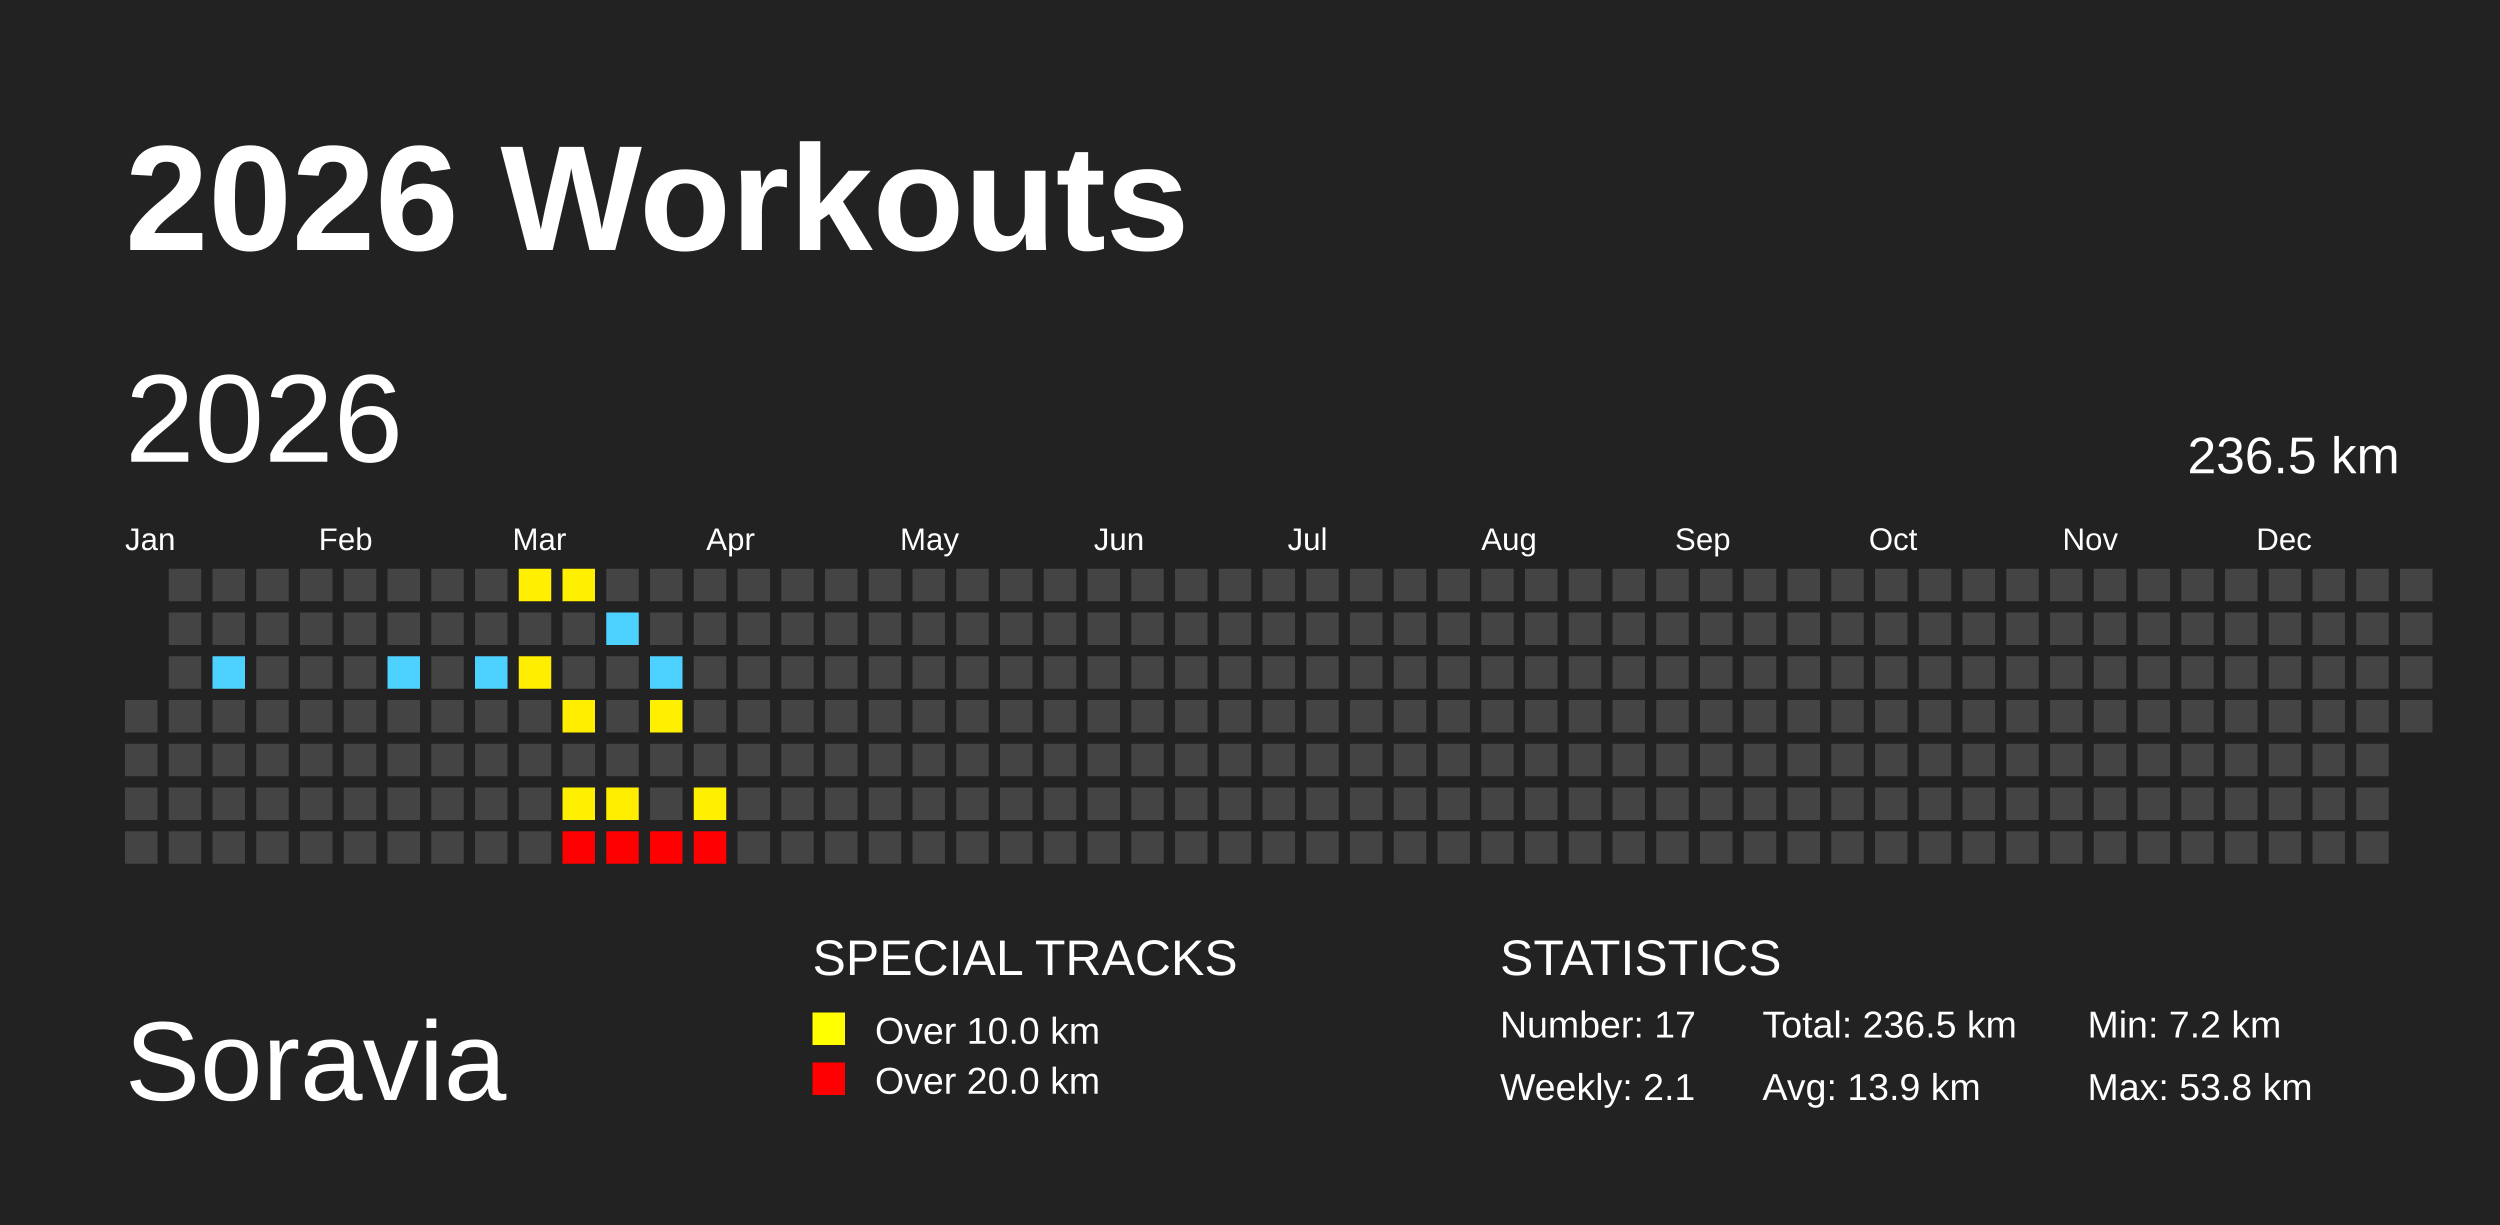
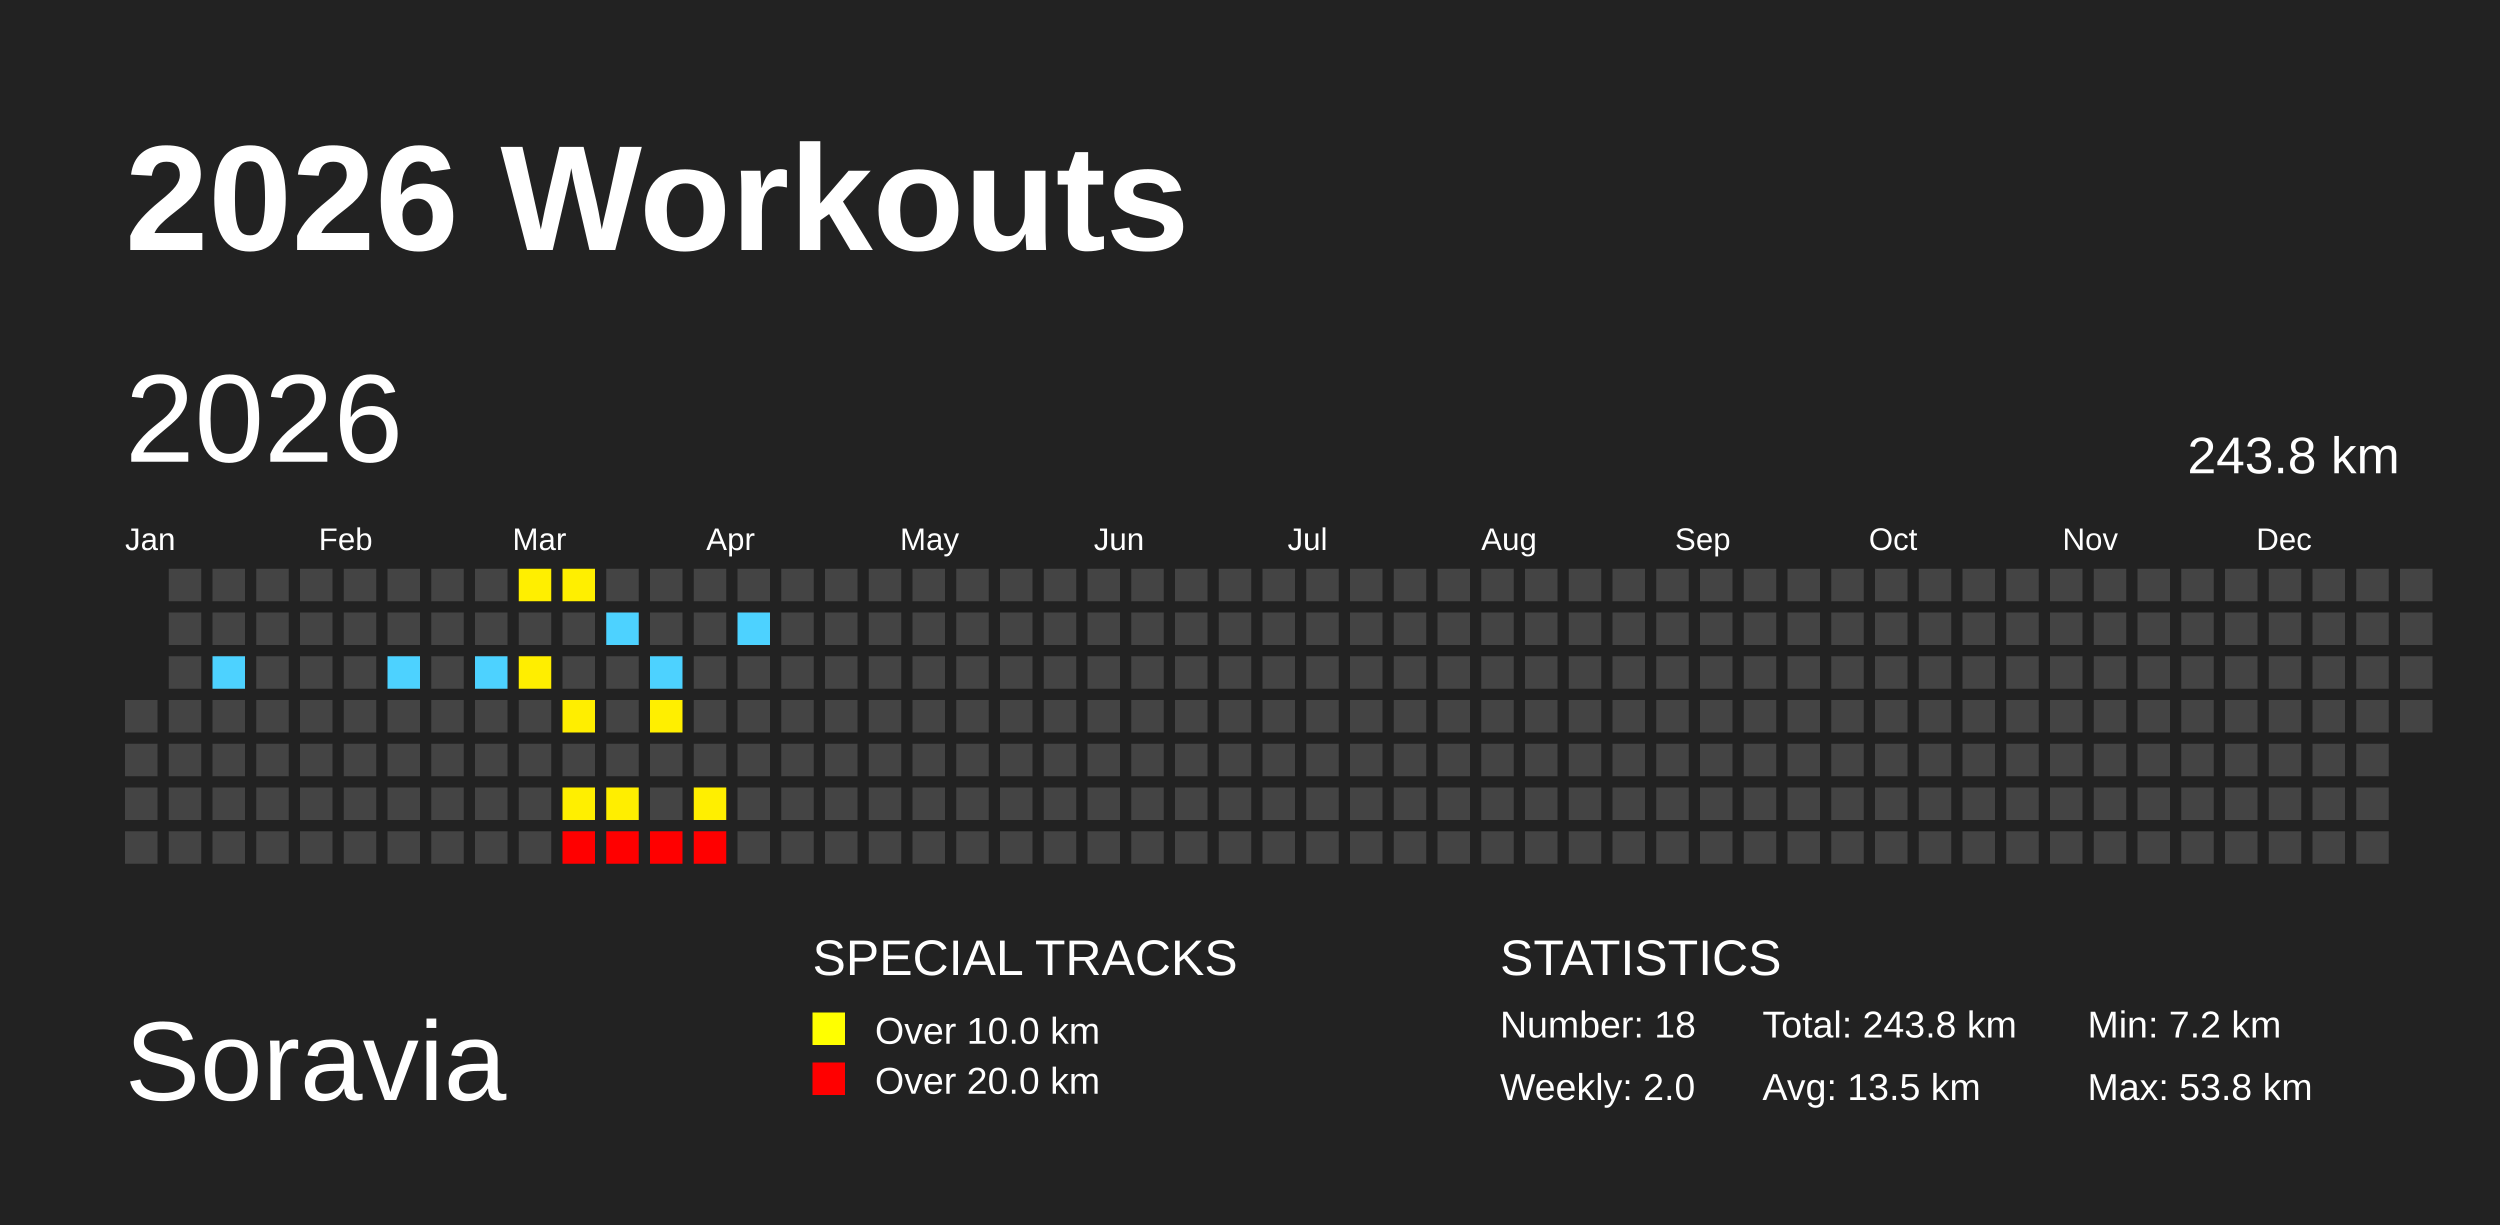
<svg xmlns="http://www.w3.org/2000/svg" baseProfile="full" height="98mm" version="1.1" viewBox="0,0,200,98" width="200mm">
  <defs />
  <rect fill="#222222" height="98" width="200" x="0" y="0" />
  <text fill="#FFFFFF" style="font-size:12px; font-family:Arial; font-weight:bold;" x="10" y="20">2026 Workouts</text>
  <text fill="#FFFFFF" style="font-size:9px; font-family:Arial" x="10" y="88">Soravia</text>
  <text fill="#FFFFFF" style="font-size:4px; font-family:Arial" x="65" y="78">SPECIAL TRACKS</text>
  <rect fill="yellow" height="2.6" width="2.6" x="65" y="81" />
  <text fill="#FFFFFF" style="font-size:3px; font-family:Arial" x="70" y="83.5">Over 10.0 km</text>
  <rect fill="red" height="2.6" width="2.6" x="65" y="85" />
  <text fill="#FFFFFF" style="font-size:3px; font-family:Arial" x="70" y="87.5">Over 20.0 km</text>
  <text fill="#FFFFFF" style="font-size:4px; font-family:Arial" x="120" y="78">STATISTICS</text>
-   <text fill="#FFFFFF" style="font-size:3px; font-family:Arial" x="120" y="83">Number: 17</text>
-   <text fill="#FFFFFF" style="font-size:3px; font-family:Arial" x="120" y="88">Weekly: 2.1</text>
-   <text fill="#FFFFFF" style="font-size:3px; font-family:Arial" x="141" y="83">Total: 236.5 km</text>
-   <text fill="#FFFFFF" style="font-size:3px; font-family:Arial" x="141" y="88">Avg: 13.9 km</text>
+   <text fill="#FFFFFF" style="font-size:3px; font-family:Arial" x="120" y="83">Number: 18</text>
+   <text fill="#FFFFFF" style="font-size:3px; font-family:Arial" x="120" y="88">Weekly: 2.0</text>
+   <text fill="#FFFFFF" style="font-size:3px; font-family:Arial" x="141" y="83">Total: 243.8 km</text>
+   <text fill="#FFFFFF" style="font-size:3px; font-family:Arial" x="141" y="88">Avg: 13.5 km</text>
  <text fill="#FFFFFF" style="font-size:3px; font-family:Arial" x="167" y="83">Min: 7.2 km</text>
  <text fill="#FFFFFF" style="font-size:3px; font-family:Arial" x="167" y="88">Max: 53.8 km</text>
  <text dominant-baseline="hanging" fill="#FFFFFF" style="font-size:10.0px; font-family:Arial;" x="10" y="30">2026</text>
-   <text dominant-baseline="hanging" fill="#FFFFFF" style="font-size:4.125px; font-family:Arial;" x="175" y="35">236.5 km</text>
+   <text dominant-baseline="hanging" fill="#FFFFFF" style="font-size:4.125px; font-family:Arial;" x="175" y="35">243.8 km</text>
  <text fill="#FFFFFF" style="font-size:2.5px; font-family:Arial" x="10.0" y="44">Jan</text>
  <text fill="#FFFFFF" style="font-size:2.5px; font-family:Arial" x="25.5" y="44">Feb</text>
  <text fill="#FFFFFF" style="font-size:2.5px; font-family:Arial" x="41.0" y="44">Mar</text>
  <text fill="#FFFFFF" style="font-size:2.5px; font-family:Arial" x="56.5" y="44">Apr</text>
  <text fill="#FFFFFF" style="font-size:2.5px; font-family:Arial" x="72.0" y="44">May</text>
  <text fill="#FFFFFF" style="font-size:2.5px; font-family:Arial" x="87.5" y="44">Jun</text>
  <text fill="#FFFFFF" style="font-size:2.5px; font-family:Arial" x="103.0" y="44">Jul</text>
  <text fill="#FFFFFF" style="font-size:2.5px; font-family:Arial" x="118.5" y="44">Aug</text>
  <text fill="#FFFFFF" style="font-size:2.5px; font-family:Arial" x="134.0" y="44">Sep</text>
  <text fill="#FFFFFF" style="font-size:2.5px; font-family:Arial" x="149.5" y="44">Oct</text>
  <text fill="#FFFFFF" style="font-size:2.5px; font-family:Arial" x="165.0" y="44">Nov</text>
  <text fill="#FFFFFF" style="font-size:2.5px; font-family:Arial" x="180.5" y="44">Dec</text>
  <rect fill="#444444" height="2.6" width="2.6" x="10.0" y="56.0" />
  <rect fill="#444444" height="2.6" width="2.6" x="10.0" y="59.5" />
  <rect fill="#444444" height="2.6" width="2.6" x="10.0" y="63.0" />
  <rect fill="#444444" height="2.6" width="2.6" x="10.0" y="66.5" />
  <rect fill="#444444" height="2.6" width="2.6" x="13.5" y="45.5" />
  <rect fill="#444444" height="2.6" width="2.6" x="13.5" y="49.0" />
  <rect fill="#444444" height="2.6" width="2.6" x="13.5" y="52.5" />
  <rect fill="#444444" height="2.6" width="2.6" x="13.5" y="56.0" />
  <rect fill="#444444" height="2.6" width="2.6" x="13.5" y="59.5" />
  <rect fill="#444444" height="2.6" width="2.6" x="13.5" y="63.0" />
  <rect fill="#444444" height="2.6" width="2.6" x="13.5" y="66.5" />
  <rect fill="#444444" height="2.6" width="2.6" x="17.0" y="45.5" />
  <rect fill="#444444" height="2.6" width="2.6" x="17.0" y="49.0" />
  <rect fill="#4dd2ff" height="2.6" width="2.6" x="17.0" y="52.5" />
  <rect fill="#444444" height="2.6" width="2.6" x="17.0" y="56.0" />
  <rect fill="#444444" height="2.6" width="2.6" x="17.0" y="59.5" />
  <rect fill="#444444" height="2.6" width="2.6" x="17.0" y="63.0" />
  <rect fill="#444444" height="2.6" width="2.6" x="17.0" y="66.5" />
  <rect fill="#444444" height="2.6" width="2.6" x="20.5" y="45.5" />
  <rect fill="#444444" height="2.6" width="2.6" x="20.5" y="49.0" />
  <rect fill="#444444" height="2.6" width="2.6" x="20.5" y="52.5" />
  <rect fill="#444444" height="2.6" width="2.6" x="20.5" y="56.0" />
  <rect fill="#444444" height="2.6" width="2.6" x="20.5" y="59.5" />
  <rect fill="#444444" height="2.6" width="2.6" x="20.5" y="63.0" />
  <rect fill="#444444" height="2.6" width="2.6" x="20.5" y="66.5" />
  <rect fill="#444444" height="2.6" width="2.6" x="24.0" y="45.5" />
  <rect fill="#444444" height="2.6" width="2.6" x="24.0" y="49.0" />
  <rect fill="#444444" height="2.6" width="2.6" x="24.0" y="52.5" />
  <rect fill="#444444" height="2.6" width="2.6" x="24.0" y="56.0" />
  <rect fill="#444444" height="2.6" width="2.6" x="24.0" y="59.5" />
  <rect fill="#444444" height="2.6" width="2.6" x="24.0" y="63.0" />
  <rect fill="#444444" height="2.6" width="2.6" x="24.0" y="66.5" />
  <rect fill="#444444" height="2.6" width="2.6" x="27.5" y="45.5" />
  <rect fill="#444444" height="2.6" width="2.6" x="27.5" y="49.0" />
  <rect fill="#444444" height="2.6" width="2.6" x="27.5" y="52.5" />
  <rect fill="#444444" height="2.6" width="2.6" x="27.5" y="56.0" />
  <rect fill="#444444" height="2.6" width="2.6" x="27.5" y="59.5" />
  <rect fill="#444444" height="2.6" width="2.6" x="27.5" y="63.0" />
  <rect fill="#444444" height="2.6" width="2.6" x="27.5" y="66.5" />
  <rect fill="#444444" height="2.6" width="2.6" x="31.0" y="45.5" />
  <rect fill="#444444" height="2.6" width="2.6" x="31.0" y="49.0" />
  <rect fill="#4dd2ff" height="2.6" width="2.6" x="31.0" y="52.5" />
  <rect fill="#444444" height="2.6" width="2.6" x="31.0" y="56.0" />
  <rect fill="#444444" height="2.6" width="2.6" x="31.0" y="59.5" />
  <rect fill="#444444" height="2.6" width="2.6" x="31.0" y="63.0" />
  <rect fill="#444444" height="2.6" width="2.6" x="31.0" y="66.5" />
  <rect fill="#444444" height="2.6" width="2.6" x="34.5" y="45.5" />
  <rect fill="#444444" height="2.6" width="2.6" x="34.5" y="49.0" />
  <rect fill="#444444" height="2.6" width="2.6" x="34.5" y="52.5" />
  <rect fill="#444444" height="2.6" width="2.6" x="34.5" y="56.0" />
  <rect fill="#444444" height="2.6" width="2.6" x="34.5" y="59.5" />
  <rect fill="#444444" height="2.6" width="2.6" x="34.5" y="63.0" />
  <rect fill="#444444" height="2.6" width="2.6" x="34.5" y="66.5" />
  <rect fill="#444444" height="2.6" width="2.6" x="38.0" y="45.5" />
  <rect fill="#444444" height="2.6" width="2.6" x="38.0" y="49.0" />
  <rect fill="#4dd2ff" height="2.6" width="2.6" x="38.0" y="52.5" />
  <rect fill="#444444" height="2.6" width="2.6" x="38.0" y="56.0" />
  <rect fill="#444444" height="2.6" width="2.6" x="38.0" y="59.5" />
  <rect fill="#444444" height="2.6" width="2.6" x="38.0" y="63.0" />
  <rect fill="#444444" height="2.6" width="2.6" x="38.0" y="66.5" />
  <rect fill="#ffef00" height="2.6" width="2.6" x="41.5" y="45.5" />
  <rect fill="#444444" height="2.6" width="2.6" x="41.5" y="49.0" />
  <rect fill="#ffee00" height="2.6" width="2.6" x="41.5" y="52.5" />
  <rect fill="#444444" height="2.6" width="2.6" x="41.5" y="56.0" />
  <rect fill="#444444" height="2.6" width="2.6" x="41.5" y="59.5" />
  <rect fill="#444444" height="2.6" width="2.6" x="41.5" y="63.0" />
  <rect fill="#444444" height="2.6" width="2.6" x="41.5" y="66.5" />
  <rect fill="#ffef00" height="2.6" width="2.6" x="45.0" y="45.5" />
  <rect fill="#444444" height="2.6" width="2.6" x="45.0" y="49.0" />
  <rect fill="#444444" height="2.6" width="2.6" x="45.0" y="52.5" />
  <rect fill="#ffee00" height="2.6" width="2.6" x="45.0" y="56.0" />
  <rect fill="#444444" height="2.6" width="2.6" x="45.0" y="59.5" />
  <rect fill="#ffef00" height="2.6" width="2.6" x="45.0" y="63.0" />
  <rect fill="red" height="2.6" width="2.6" x="45.0" y="66.5" />
  <rect fill="#444444" height="2.6" width="2.6" x="48.5" y="45.5" />
  <rect fill="#4dd2ff" height="2.6" width="2.6" x="48.5" y="49.0" />
  <rect fill="#444444" height="2.6" width="2.6" x="48.5" y="52.5" />
  <rect fill="#444444" height="2.6" width="2.6" x="48.5" y="56.0" />
  <rect fill="#444444" height="2.6" width="2.6" x="48.5" y="59.5" />
  <rect fill="#ffee00" height="2.6" width="2.6" x="48.5" y="63.0" />
  <rect fill="red" height="2.6" width="2.6" x="48.5" y="66.5" />
  <rect fill="#444444" height="2.6" width="2.6" x="52.0" y="45.5" />
  <rect fill="#444444" height="2.6" width="2.6" x="52.0" y="49.0" />
  <rect fill="#4dd2ff" height="2.6" width="2.6" x="52.0" y="52.5" />
  <rect fill="#ffef00" height="2.6" width="2.6" x="52.0" y="56.0" />
  <rect fill="#444444" height="2.6" width="2.6" x="52.0" y="59.5" />
  <rect fill="#444444" height="2.6" width="2.6" x="52.0" y="63.0" />
  <rect fill="red" height="2.6" width="2.6" x="52.0" y="66.5" />
  <rect fill="#444444" height="2.6" width="2.6" x="55.5" y="45.5" />
  <rect fill="#444444" height="2.6" width="2.6" x="55.5" y="49.0" />
  <rect fill="#444444" height="2.6" width="2.6" x="55.5" y="52.5" />
  <rect fill="#444444" height="2.6" width="2.6" x="55.5" y="56.0" />
  <rect fill="#444444" height="2.6" width="2.6" x="55.5" y="59.5" />
  <rect fill="#ffef00" height="2.6" width="2.6" x="55.5" y="63.0" />
  <rect fill="red" height="2.6" width="2.6" x="55.5" y="66.5" />
  <rect fill="#444444" height="2.6" width="2.6" x="59.0" y="45.5" />
-   <rect fill="#444444" height="2.6" width="2.6" x="59.0" y="49.0" />
+   <rect fill="#4dd2ff" height="2.6" width="2.6" x="59.0" y="49.0" />
  <rect fill="#444444" height="2.6" width="2.6" x="59.0" y="52.5" />
  <rect fill="#444444" height="2.6" width="2.6" x="59.0" y="56.0" />
  <rect fill="#444444" height="2.6" width="2.6" x="59.0" y="59.5" />
  <rect fill="#444444" height="2.6" width="2.6" x="59.0" y="63.0" />
  <rect fill="#444444" height="2.6" width="2.6" x="59.0" y="66.5" />
  <rect fill="#444444" height="2.6" width="2.6" x="62.5" y="45.5" />
  <rect fill="#444444" height="2.6" width="2.6" x="62.5" y="49.0" />
  <rect fill="#444444" height="2.6" width="2.6" x="62.5" y="52.5" />
  <rect fill="#444444" height="2.6" width="2.6" x="62.5" y="56.0" />
  <rect fill="#444444" height="2.6" width="2.6" x="62.5" y="59.5" />
  <rect fill="#444444" height="2.6" width="2.6" x="62.5" y="63.0" />
  <rect fill="#444444" height="2.6" width="2.6" x="62.5" y="66.5" />
  <rect fill="#444444" height="2.6" width="2.6" x="66.0" y="45.5" />
  <rect fill="#444444" height="2.6" width="2.6" x="66.0" y="49.0" />
  <rect fill="#444444" height="2.6" width="2.6" x="66.0" y="52.5" />
  <rect fill="#444444" height="2.6" width="2.6" x="66.0" y="56.0" />
  <rect fill="#444444" height="2.6" width="2.6" x="66.0" y="59.5" />
  <rect fill="#444444" height="2.6" width="2.6" x="66.0" y="63.0" />
  <rect fill="#444444" height="2.6" width="2.6" x="66.0" y="66.5" />
  <rect fill="#444444" height="2.6" width="2.6" x="69.5" y="45.5" />
  <rect fill="#444444" height="2.6" width="2.6" x="69.5" y="49.0" />
  <rect fill="#444444" height="2.6" width="2.6" x="69.5" y="52.5" />
  <rect fill="#444444" height="2.6" width="2.6" x="69.5" y="56.0" />
  <rect fill="#444444" height="2.6" width="2.6" x="69.5" y="59.5" />
  <rect fill="#444444" height="2.6" width="2.6" x="69.5" y="63.0" />
  <rect fill="#444444" height="2.6" width="2.6" x="69.5" y="66.5" />
  <rect fill="#444444" height="2.6" width="2.6" x="73.0" y="45.5" />
  <rect fill="#444444" height="2.6" width="2.6" x="73.0" y="49.0" />
  <rect fill="#444444" height="2.6" width="2.6" x="73.0" y="52.5" />
  <rect fill="#444444" height="2.6" width="2.6" x="73.0" y="56.0" />
  <rect fill="#444444" height="2.6" width="2.6" x="73.0" y="59.5" />
  <rect fill="#444444" height="2.6" width="2.6" x="73.0" y="63.0" />
  <rect fill="#444444" height="2.6" width="2.6" x="73.0" y="66.5" />
  <rect fill="#444444" height="2.6" width="2.6" x="76.5" y="45.5" />
  <rect fill="#444444" height="2.6" width="2.6" x="76.5" y="49.0" />
  <rect fill="#444444" height="2.6" width="2.6" x="76.5" y="52.5" />
  <rect fill="#444444" height="2.6" width="2.6" x="76.5" y="56.0" />
  <rect fill="#444444" height="2.6" width="2.6" x="76.5" y="59.5" />
  <rect fill="#444444" height="2.6" width="2.6" x="76.5" y="63.0" />
  <rect fill="#444444" height="2.6" width="2.6" x="76.5" y="66.5" />
  <rect fill="#444444" height="2.6" width="2.6" x="80.0" y="45.5" />
  <rect fill="#444444" height="2.6" width="2.6" x="80.0" y="49.0" />
  <rect fill="#444444" height="2.6" width="2.6" x="80.0" y="52.5" />
  <rect fill="#444444" height="2.6" width="2.6" x="80.0" y="56.0" />
  <rect fill="#444444" height="2.6" width="2.6" x="80.0" y="59.5" />
  <rect fill="#444444" height="2.6" width="2.6" x="80.0" y="63.0" />
  <rect fill="#444444" height="2.6" width="2.6" x="80.0" y="66.5" />
  <rect fill="#444444" height="2.6" width="2.6" x="83.5" y="45.5" />
  <rect fill="#444444" height="2.6" width="2.6" x="83.5" y="49.0" />
  <rect fill="#444444" height="2.6" width="2.6" x="83.5" y="52.5" />
  <rect fill="#444444" height="2.6" width="2.6" x="83.5" y="56.0" />
  <rect fill="#444444" height="2.6" width="2.6" x="83.5" y="59.5" />
  <rect fill="#444444" height="2.6" width="2.6" x="83.5" y="63.0" />
  <rect fill="#444444" height="2.6" width="2.6" x="83.5" y="66.5" />
  <rect fill="#444444" height="2.6" width="2.6" x="87.0" y="45.5" />
  <rect fill="#444444" height="2.6" width="2.6" x="87.0" y="49.0" />
  <rect fill="#444444" height="2.6" width="2.6" x="87.0" y="52.5" />
  <rect fill="#444444" height="2.6" width="2.6" x="87.0" y="56.0" />
  <rect fill="#444444" height="2.6" width="2.6" x="87.0" y="59.5" />
  <rect fill="#444444" height="2.6" width="2.6" x="87.0" y="63.0" />
  <rect fill="#444444" height="2.6" width="2.6" x="87.0" y="66.5" />
  <rect fill="#444444" height="2.6" width="2.6" x="90.5" y="45.5" />
  <rect fill="#444444" height="2.6" width="2.6" x="90.5" y="49.0" />
  <rect fill="#444444" height="2.6" width="2.6" x="90.5" y="52.5" />
  <rect fill="#444444" height="2.6" width="2.6" x="90.5" y="56.0" />
  <rect fill="#444444" height="2.6" width="2.6" x="90.5" y="59.5" />
  <rect fill="#444444" height="2.6" width="2.6" x="90.5" y="63.0" />
  <rect fill="#444444" height="2.6" width="2.6" x="90.5" y="66.5" />
  <rect fill="#444444" height="2.6" width="2.6" x="94.0" y="45.5" />
  <rect fill="#444444" height="2.6" width="2.6" x="94.0" y="49.0" />
  <rect fill="#444444" height="2.6" width="2.6" x="94.0" y="52.5" />
  <rect fill="#444444" height="2.6" width="2.6" x="94.0" y="56.0" />
  <rect fill="#444444" height="2.6" width="2.6" x="94.0" y="59.5" />
  <rect fill="#444444" height="2.6" width="2.6" x="94.0" y="63.0" />
  <rect fill="#444444" height="2.6" width="2.6" x="94.0" y="66.5" />
  <rect fill="#444444" height="2.6" width="2.6" x="97.5" y="45.5" />
  <rect fill="#444444" height="2.6" width="2.6" x="97.5" y="49.0" />
  <rect fill="#444444" height="2.6" width="2.6" x="97.5" y="52.5" />
  <rect fill="#444444" height="2.6" width="2.6" x="97.5" y="56.0" />
  <rect fill="#444444" height="2.6" width="2.6" x="97.5" y="59.5" />
  <rect fill="#444444" height="2.6" width="2.6" x="97.5" y="63.0" />
  <rect fill="#444444" height="2.6" width="2.6" x="97.5" y="66.5" />
  <rect fill="#444444" height="2.6" width="2.6" x="101.0" y="45.5" />
  <rect fill="#444444" height="2.6" width="2.6" x="101.0" y="49.0" />
  <rect fill="#444444" height="2.6" width="2.6" x="101.0" y="52.5" />
  <rect fill="#444444" height="2.6" width="2.6" x="101.0" y="56.0" />
  <rect fill="#444444" height="2.6" width="2.6" x="101.0" y="59.5" />
  <rect fill="#444444" height="2.6" width="2.6" x="101.0" y="63.0" />
  <rect fill="#444444" height="2.6" width="2.6" x="101.0" y="66.5" />
  <rect fill="#444444" height="2.6" width="2.6" x="104.5" y="45.5" />
  <rect fill="#444444" height="2.6" width="2.6" x="104.5" y="49.0" />
  <rect fill="#444444" height="2.6" width="2.6" x="104.5" y="52.5" />
  <rect fill="#444444" height="2.6" width="2.6" x="104.5" y="56.0" />
  <rect fill="#444444" height="2.6" width="2.6" x="104.5" y="59.5" />
  <rect fill="#444444" height="2.6" width="2.6" x="104.5" y="63.0" />
  <rect fill="#444444" height="2.6" width="2.6" x="104.5" y="66.5" />
  <rect fill="#444444" height="2.6" width="2.6" x="108.0" y="45.5" />
  <rect fill="#444444" height="2.6" width="2.6" x="108.0" y="49.0" />
  <rect fill="#444444" height="2.6" width="2.6" x="108.0" y="52.5" />
  <rect fill="#444444" height="2.6" width="2.6" x="108.0" y="56.0" />
  <rect fill="#444444" height="2.6" width="2.6" x="108.0" y="59.5" />
  <rect fill="#444444" height="2.6" width="2.6" x="108.0" y="63.0" />
  <rect fill="#444444" height="2.6" width="2.6" x="108.0" y="66.5" />
  <rect fill="#444444" height="2.6" width="2.6" x="111.5" y="45.5" />
  <rect fill="#444444" height="2.6" width="2.6" x="111.5" y="49.0" />
  <rect fill="#444444" height="2.6" width="2.6" x="111.5" y="52.5" />
  <rect fill="#444444" height="2.6" width="2.6" x="111.5" y="56.0" />
  <rect fill="#444444" height="2.6" width="2.6" x="111.5" y="59.5" />
  <rect fill="#444444" height="2.6" width="2.6" x="111.5" y="63.0" />
  <rect fill="#444444" height="2.6" width="2.6" x="111.5" y="66.5" />
  <rect fill="#444444" height="2.6" width="2.6" x="115.0" y="45.5" />
  <rect fill="#444444" height="2.6" width="2.6" x="115.0" y="49.0" />
  <rect fill="#444444" height="2.6" width="2.6" x="115.0" y="52.5" />
  <rect fill="#444444" height="2.6" width="2.6" x="115.0" y="56.0" />
  <rect fill="#444444" height="2.6" width="2.6" x="115.0" y="59.5" />
  <rect fill="#444444" height="2.6" width="2.6" x="115.0" y="63.0" />
  <rect fill="#444444" height="2.6" width="2.6" x="115.0" y="66.5" />
  <rect fill="#444444" height="2.6" width="2.6" x="118.5" y="45.5" />
  <rect fill="#444444" height="2.6" width="2.6" x="118.5" y="49.0" />
  <rect fill="#444444" height="2.6" width="2.6" x="118.5" y="52.5" />
  <rect fill="#444444" height="2.6" width="2.6" x="118.5" y="56.0" />
  <rect fill="#444444" height="2.6" width="2.6" x="118.5" y="59.5" />
  <rect fill="#444444" height="2.6" width="2.6" x="118.5" y="63.0" />
  <rect fill="#444444" height="2.6" width="2.6" x="118.5" y="66.5" />
  <rect fill="#444444" height="2.6" width="2.6" x="122.0" y="45.5" />
  <rect fill="#444444" height="2.6" width="2.6" x="122.0" y="49.0" />
  <rect fill="#444444" height="2.6" width="2.6" x="122.0" y="52.5" />
  <rect fill="#444444" height="2.6" width="2.6" x="122.0" y="56.0" />
  <rect fill="#444444" height="2.6" width="2.6" x="122.0" y="59.5" />
  <rect fill="#444444" height="2.6" width="2.6" x="122.0" y="63.0" />
  <rect fill="#444444" height="2.6" width="2.6" x="122.0" y="66.5" />
  <rect fill="#444444" height="2.6" width="2.6" x="125.5" y="45.5" />
  <rect fill="#444444" height="2.6" width="2.6" x="125.5" y="49.0" />
  <rect fill="#444444" height="2.6" width="2.6" x="125.5" y="52.5" />
  <rect fill="#444444" height="2.6" width="2.6" x="125.5" y="56.0" />
  <rect fill="#444444" height="2.6" width="2.6" x="125.5" y="59.5" />
  <rect fill="#444444" height="2.6" width="2.6" x="125.5" y="63.0" />
  <rect fill="#444444" height="2.6" width="2.6" x="125.5" y="66.5" />
  <rect fill="#444444" height="2.6" width="2.6" x="129.0" y="45.5" />
  <rect fill="#444444" height="2.6" width="2.6" x="129.0" y="49.0" />
  <rect fill="#444444" height="2.6" width="2.6" x="129.0" y="52.5" />
  <rect fill="#444444" height="2.6" width="2.6" x="129.0" y="56.0" />
  <rect fill="#444444" height="2.6" width="2.6" x="129.0" y="59.5" />
  <rect fill="#444444" height="2.6" width="2.6" x="129.0" y="63.0" />
  <rect fill="#444444" height="2.6" width="2.6" x="129.0" y="66.5" />
  <rect fill="#444444" height="2.6" width="2.6" x="132.5" y="45.5" />
  <rect fill="#444444" height="2.6" width="2.6" x="132.5" y="49.0" />
  <rect fill="#444444" height="2.6" width="2.6" x="132.5" y="52.5" />
  <rect fill="#444444" height="2.6" width="2.6" x="132.5" y="56.0" />
  <rect fill="#444444" height="2.6" width="2.6" x="132.5" y="59.5" />
  <rect fill="#444444" height="2.6" width="2.6" x="132.5" y="63.0" />
  <rect fill="#444444" height="2.6" width="2.6" x="132.5" y="66.5" />
  <rect fill="#444444" height="2.6" width="2.6" x="136.0" y="45.5" />
  <rect fill="#444444" height="2.6" width="2.6" x="136.0" y="49.0" />
  <rect fill="#444444" height="2.6" width="2.6" x="136.0" y="52.5" />
  <rect fill="#444444" height="2.6" width="2.6" x="136.0" y="56.0" />
  <rect fill="#444444" height="2.6" width="2.6" x="136.0" y="59.5" />
  <rect fill="#444444" height="2.6" width="2.6" x="136.0" y="63.0" />
  <rect fill="#444444" height="2.6" width="2.6" x="136.0" y="66.5" />
  <rect fill="#444444" height="2.6" width="2.6" x="139.5" y="45.5" />
  <rect fill="#444444" height="2.6" width="2.6" x="139.5" y="49.0" />
  <rect fill="#444444" height="2.6" width="2.6" x="139.5" y="52.5" />
  <rect fill="#444444" height="2.6" width="2.6" x="139.5" y="56.0" />
  <rect fill="#444444" height="2.6" width="2.6" x="139.5" y="59.5" />
  <rect fill="#444444" height="2.6" width="2.6" x="139.5" y="63.0" />
  <rect fill="#444444" height="2.6" width="2.6" x="139.5" y="66.5" />
  <rect fill="#444444" height="2.6" width="2.6" x="143.0" y="45.5" />
  <rect fill="#444444" height="2.6" width="2.6" x="143.0" y="49.0" />
  <rect fill="#444444" height="2.6" width="2.6" x="143.0" y="52.5" />
  <rect fill="#444444" height="2.6" width="2.6" x="143.0" y="56.0" />
  <rect fill="#444444" height="2.6" width="2.6" x="143.0" y="59.5" />
  <rect fill="#444444" height="2.6" width="2.6" x="143.0" y="63.0" />
  <rect fill="#444444" height="2.6" width="2.6" x="143.0" y="66.5" />
  <rect fill="#444444" height="2.6" width="2.6" x="146.5" y="45.5" />
  <rect fill="#444444" height="2.6" width="2.6" x="146.5" y="49.0" />
  <rect fill="#444444" height="2.6" width="2.6" x="146.5" y="52.5" />
  <rect fill="#444444" height="2.6" width="2.6" x="146.5" y="56.0" />
  <rect fill="#444444" height="2.6" width="2.6" x="146.5" y="59.5" />
  <rect fill="#444444" height="2.6" width="2.6" x="146.5" y="63.0" />
  <rect fill="#444444" height="2.6" width="2.6" x="146.5" y="66.5" />
  <rect fill="#444444" height="2.6" width="2.6" x="150.0" y="45.5" />
  <rect fill="#444444" height="2.6" width="2.6" x="150.0" y="49.0" />
  <rect fill="#444444" height="2.6" width="2.6" x="150.0" y="52.5" />
  <rect fill="#444444" height="2.6" width="2.6" x="150.0" y="56.0" />
  <rect fill="#444444" height="2.6" width="2.6" x="150.0" y="59.5" />
  <rect fill="#444444" height="2.6" width="2.6" x="150.0" y="63.0" />
  <rect fill="#444444" height="2.6" width="2.6" x="150.0" y="66.5" />
  <rect fill="#444444" height="2.6" width="2.6" x="153.5" y="45.5" />
  <rect fill="#444444" height="2.6" width="2.6" x="153.5" y="49.0" />
  <rect fill="#444444" height="2.6" width="2.6" x="153.5" y="52.5" />
  <rect fill="#444444" height="2.6" width="2.6" x="153.5" y="56.0" />
  <rect fill="#444444" height="2.6" width="2.6" x="153.5" y="59.5" />
  <rect fill="#444444" height="2.6" width="2.6" x="153.5" y="63.0" />
  <rect fill="#444444" height="2.6" width="2.6" x="153.5" y="66.5" />
  <rect fill="#444444" height="2.6" width="2.6" x="157.0" y="45.5" />
  <rect fill="#444444" height="2.6" width="2.6" x="157.0" y="49.0" />
  <rect fill="#444444" height="2.6" width="2.6" x="157.0" y="52.5" />
  <rect fill="#444444" height="2.6" width="2.6" x="157.0" y="56.0" />
  <rect fill="#444444" height="2.6" width="2.6" x="157.0" y="59.5" />
  <rect fill="#444444" height="2.6" width="2.6" x="157.0" y="63.0" />
  <rect fill="#444444" height="2.6" width="2.6" x="157.0" y="66.5" />
  <rect fill="#444444" height="2.6" width="2.6" x="160.5" y="45.5" />
  <rect fill="#444444" height="2.6" width="2.6" x="160.5" y="49.0" />
  <rect fill="#444444" height="2.6" width="2.6" x="160.5" y="52.5" />
  <rect fill="#444444" height="2.6" width="2.6" x="160.5" y="56.0" />
  <rect fill="#444444" height="2.6" width="2.6" x="160.5" y="59.5" />
  <rect fill="#444444" height="2.6" width="2.6" x="160.5" y="63.0" />
  <rect fill="#444444" height="2.6" width="2.6" x="160.5" y="66.5" />
  <rect fill="#444444" height="2.6" width="2.6" x="164.0" y="45.5" />
  <rect fill="#444444" height="2.6" width="2.6" x="164.0" y="49.0" />
  <rect fill="#444444" height="2.6" width="2.6" x="164.0" y="52.5" />
  <rect fill="#444444" height="2.6" width="2.6" x="164.0" y="56.0" />
  <rect fill="#444444" height="2.6" width="2.6" x="164.0" y="59.5" />
  <rect fill="#444444" height="2.6" width="2.6" x="164.0" y="63.0" />
  <rect fill="#444444" height="2.6" width="2.6" x="164.0" y="66.5" />
  <rect fill="#444444" height="2.6" width="2.6" x="167.5" y="45.5" />
  <rect fill="#444444" height="2.6" width="2.6" x="167.5" y="49.0" />
  <rect fill="#444444" height="2.6" width="2.6" x="167.5" y="52.5" />
  <rect fill="#444444" height="2.6" width="2.6" x="167.5" y="56.0" />
  <rect fill="#444444" height="2.6" width="2.6" x="167.5" y="59.5" />
  <rect fill="#444444" height="2.6" width="2.6" x="167.5" y="63.0" />
  <rect fill="#444444" height="2.6" width="2.6" x="167.5" y="66.5" />
  <rect fill="#444444" height="2.6" width="2.6" x="171.0" y="45.5" />
  <rect fill="#444444" height="2.6" width="2.6" x="171.0" y="49.0" />
  <rect fill="#444444" height="2.6" width="2.6" x="171.0" y="52.5" />
  <rect fill="#444444" height="2.6" width="2.6" x="171.0" y="56.0" />
  <rect fill="#444444" height="2.6" width="2.6" x="171.0" y="59.5" />
  <rect fill="#444444" height="2.6" width="2.6" x="171.0" y="63.0" />
  <rect fill="#444444" height="2.6" width="2.6" x="171.0" y="66.5" />
  <rect fill="#444444" height="2.6" width="2.6" x="174.5" y="45.5" />
  <rect fill="#444444" height="2.6" width="2.6" x="174.5" y="49.0" />
  <rect fill="#444444" height="2.6" width="2.6" x="174.5" y="52.5" />
  <rect fill="#444444" height="2.6" width="2.6" x="174.5" y="56.0" />
  <rect fill="#444444" height="2.6" width="2.6" x="174.5" y="59.5" />
  <rect fill="#444444" height="2.6" width="2.6" x="174.5" y="63.0" />
  <rect fill="#444444" height="2.6" width="2.6" x="174.5" y="66.5" />
  <rect fill="#444444" height="2.6" width="2.6" x="178.0" y="45.5" />
  <rect fill="#444444" height="2.6" width="2.6" x="178.0" y="49.0" />
  <rect fill="#444444" height="2.6" width="2.6" x="178.0" y="52.5" />
  <rect fill="#444444" height="2.6" width="2.6" x="178.0" y="56.0" />
  <rect fill="#444444" height="2.6" width="2.6" x="178.0" y="59.5" />
  <rect fill="#444444" height="2.6" width="2.6" x="178.0" y="63.0" />
  <rect fill="#444444" height="2.6" width="2.6" x="178.0" y="66.5" />
  <rect fill="#444444" height="2.6" width="2.6" x="181.5" y="45.5" />
  <rect fill="#444444" height="2.6" width="2.6" x="181.5" y="49.0" />
  <rect fill="#444444" height="2.6" width="2.6" x="181.5" y="52.5" />
  <rect fill="#444444" height="2.6" width="2.6" x="181.5" y="56.0" />
  <rect fill="#444444" height="2.6" width="2.6" x="181.5" y="59.5" />
  <rect fill="#444444" height="2.6" width="2.6" x="181.5" y="63.0" />
  <rect fill="#444444" height="2.6" width="2.6" x="181.5" y="66.5" />
  <rect fill="#444444" height="2.6" width="2.6" x="185.0" y="45.5" />
  <rect fill="#444444" height="2.6" width="2.6" x="185.0" y="49.0" />
  <rect fill="#444444" height="2.6" width="2.6" x="185.0" y="52.5" />
  <rect fill="#444444" height="2.6" width="2.6" x="185.0" y="56.0" />
  <rect fill="#444444" height="2.6" width="2.6" x="185.0" y="59.5" />
  <rect fill="#444444" height="2.6" width="2.6" x="185.0" y="63.0" />
  <rect fill="#444444" height="2.6" width="2.6" x="185.0" y="66.5" />
  <rect fill="#444444" height="2.6" width="2.6" x="188.5" y="45.5" />
  <rect fill="#444444" height="2.6" width="2.6" x="188.5" y="49.0" />
  <rect fill="#444444" height="2.6" width="2.6" x="188.5" y="52.5" />
  <rect fill="#444444" height="2.6" width="2.6" x="188.5" y="56.0" />
  <rect fill="#444444" height="2.6" width="2.6" x="188.5" y="59.5" />
  <rect fill="#444444" height="2.6" width="2.6" x="188.5" y="63.0" />
  <rect fill="#444444" height="2.6" width="2.6" x="188.5" y="66.5" />
  <rect fill="#444444" height="2.6" width="2.6" x="192.0" y="45.5" />
  <rect fill="#444444" height="2.6" width="2.6" x="192.0" y="49.0" />
  <rect fill="#444444" height="2.6" width="2.6" x="192.0" y="52.5" />
  <rect fill="#444444" height="2.6" width="2.6" x="192.0" y="56.0" />
</svg>
